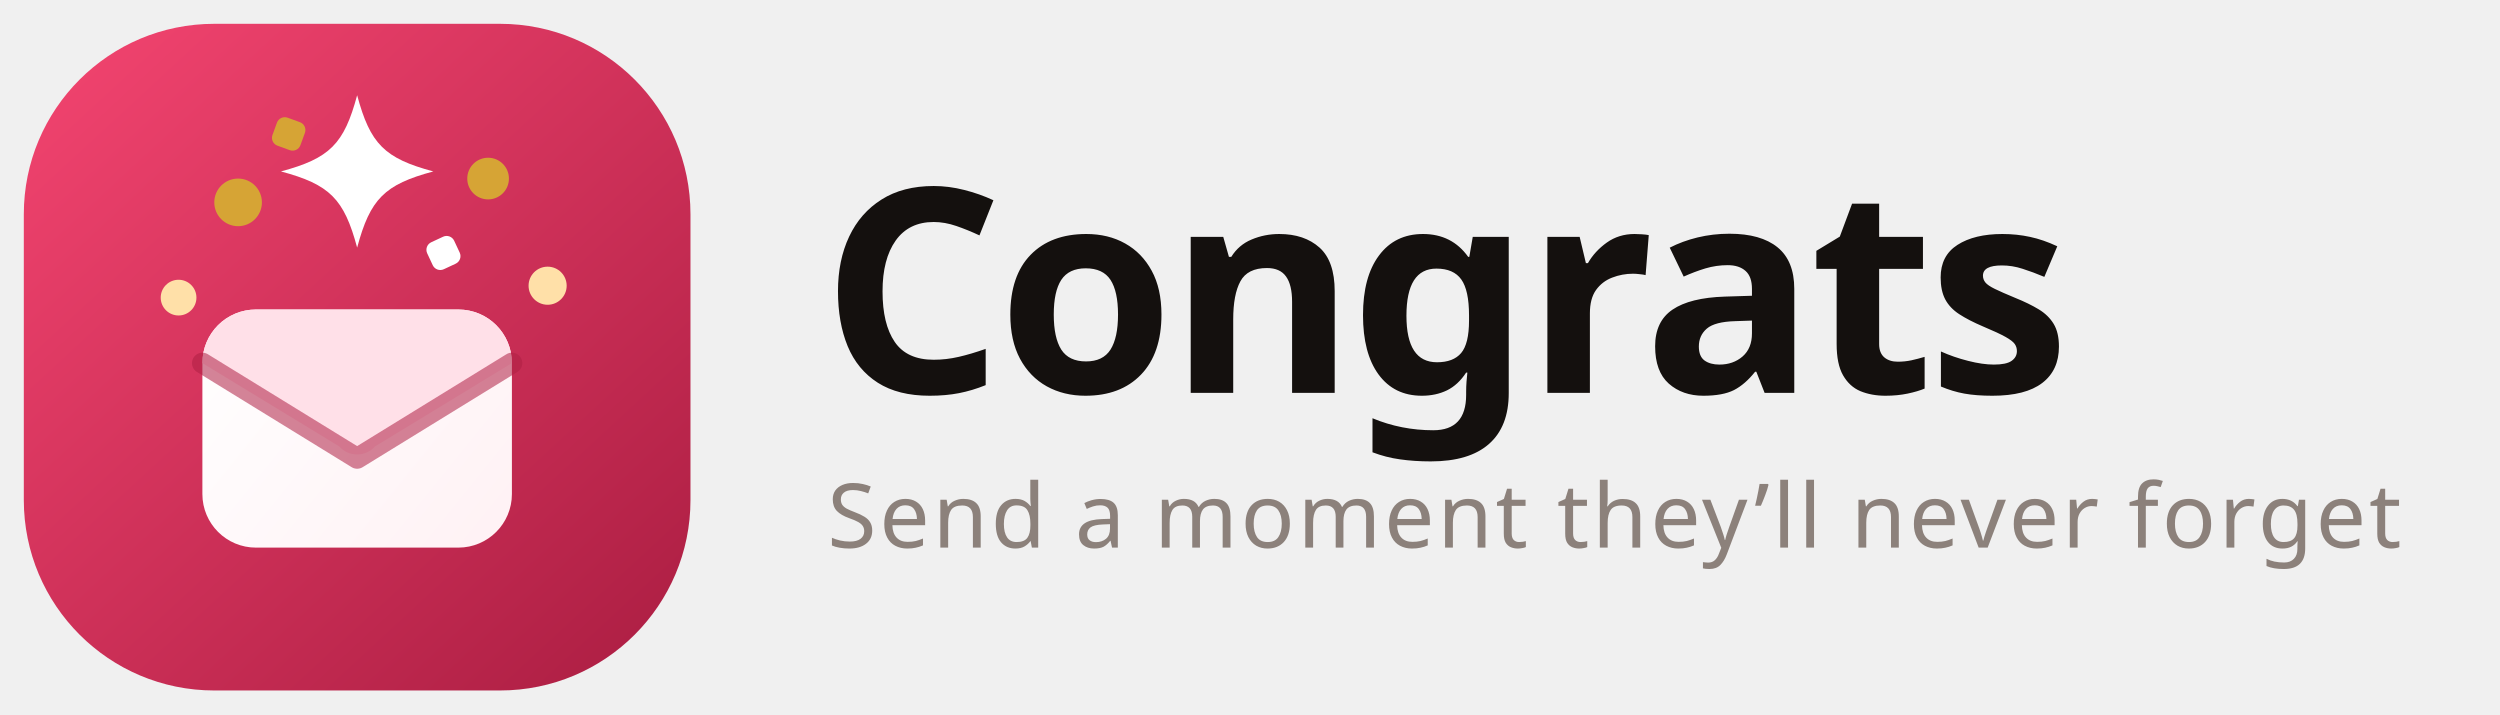
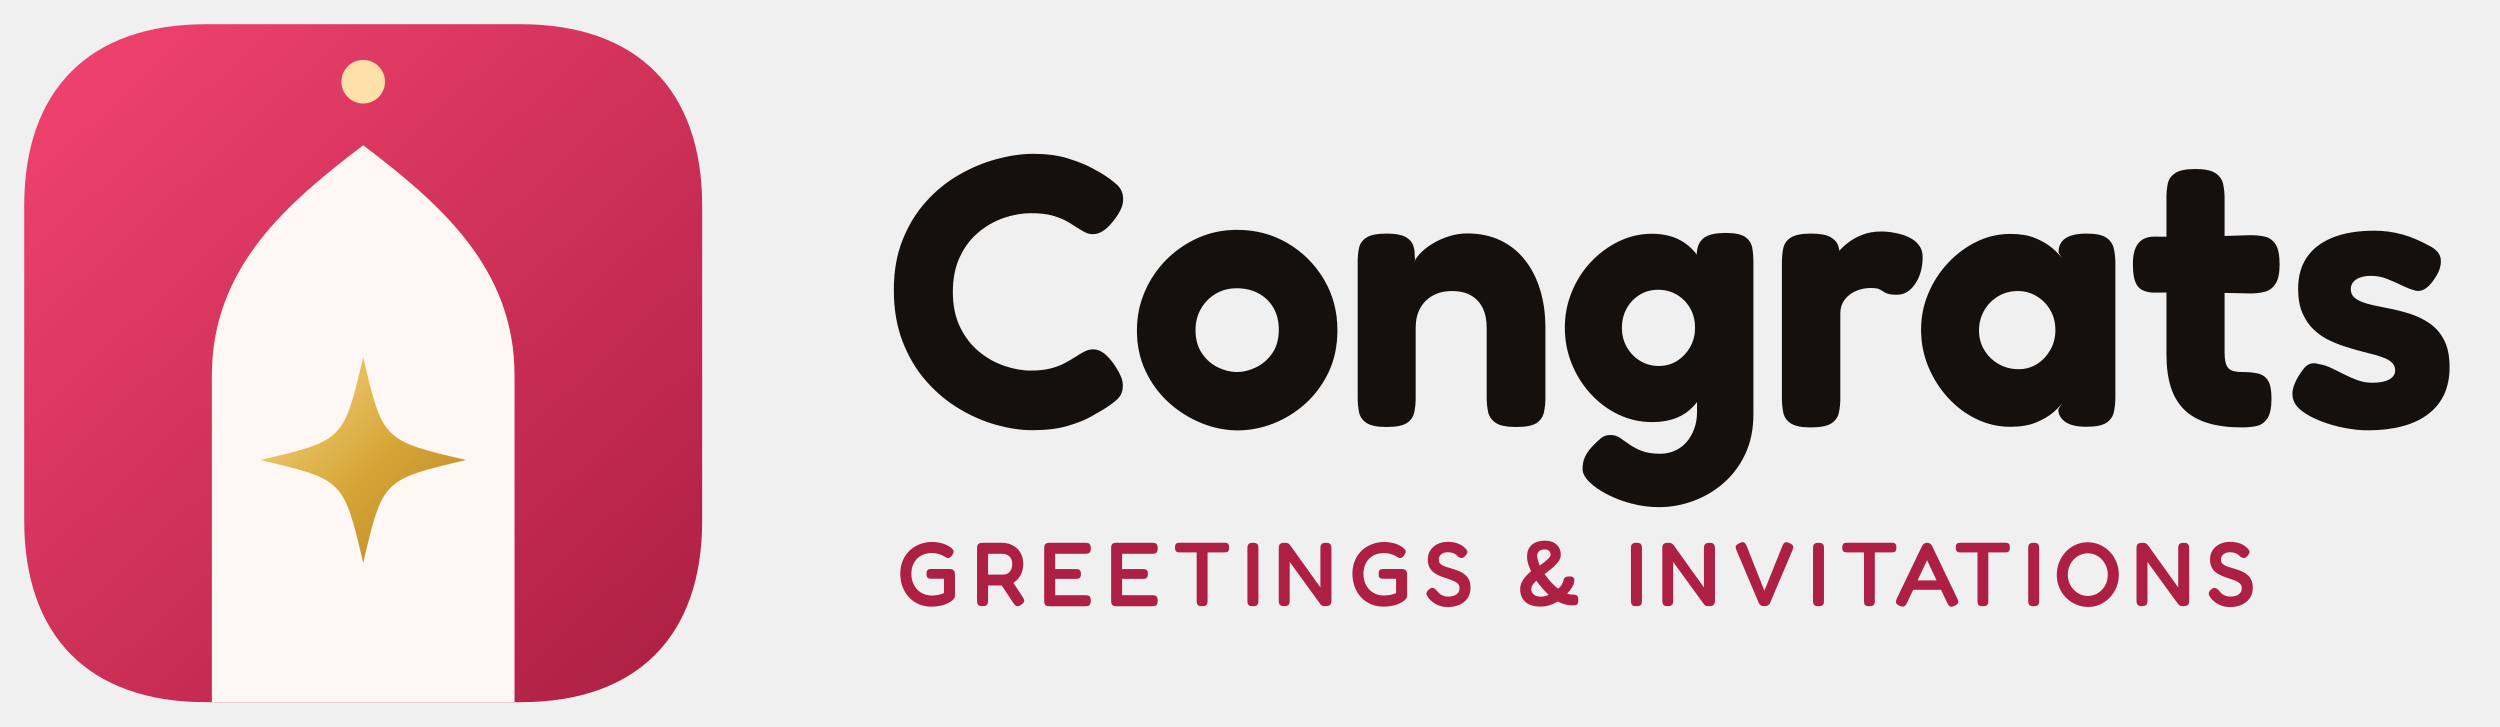
- <svg xmlns="http://www.w3.org/2000/svg" width="420" height="120" viewBox="0 0 420 120" fill="none" role="img" aria-label="Congrats">
+ <svg xmlns="http://www.w3.org/2000/svg" width="413" height="120" viewBox="0 0 413 120" role="img" aria-label="Congrats — Greetings &amp; Invitations">
  <defs>
-     <linearGradient id="cg-rose-en" x1="12" y1="8" x2="108" y2="112" gradientUnits="userSpaceOnUse">
+     <linearGradient id="lk-en-rose" x1="10" y1="6" x2="110" y2="114" gradientUnits="userSpaceOnUse">
      <stop stop-color="#F0436E" />
      <stop offset="1" stop-color="#AE1F44" />
    </linearGradient>
-     <linearGradient id="cg-card-en" x1="34" y1="50" x2="86" y2="92" gradientUnits="userSpaceOnUse">
-       <stop stop-color="#FFFFFF" />
-       <stop offset="1" stop-color="#FFF1F4" />
+     <linearGradient id="lk-en-gold" x1="0" y1="0" x2="1" y2="1">
+       <stop stop-color="#F6DC8C" />
+       <stop offset=".55" stop-color="#D6A435" />
+       <stop offset="1" stop-color="#B5862A" />
    </linearGradient>
  </defs>
  <g>
-     <rect x="4" y="4" width="112" height="112" rx="32" fill="url(#cg-rose-en)" />
-     <rect x="34" y="52" width="52" height="40" rx="9" fill="url(#cg-card-en)" />
-     <path d="M34 61c0-5 4-9 9-9h34c5 0 9 4 9 9l-23 14a4 4 0 0 1-6 0L34 61z" fill="#FFE0E8" />
-     <path d="M34 61l26 16 26-16" stroke="#AE1F44" stroke-width="3.5" stroke-linecap="round" stroke-linejoin="round" fill="none" opacity="0.55" />
-     <path d="M60 16c2.2 8.2 4.6 10.6 12.8 12.8C64.6 31 62.2 33.4 60 41.6 57.8 33.4 55.4 31 47.2 28.8 55.4 26.6 57.8 24.2 60 16z" fill="#FFFFFF" />
-     <circle cx="40" cy="34" r="4" fill="#D6A435" />
-     <circle cx="82" cy="30" r="3.5" fill="#D6A435" />
-     <circle cx="30" cy="50" r="3" fill="#FFE0A8" />
-     <circle cx="92" cy="48" r="3.2" fill="#FFE0A8" />
-     <rect x="46" y="20" width="5" height="5" rx="1.4" transform="rotate(20 48.5 22.5)" fill="#D6A435" />
-     <rect x="72" y="40" width="5" height="5" rx="1.4" transform="rotate(-25 74.5 42.5)" fill="#FFFFFF" />
+     <path d="M34 4H86C105.2 4 116 14.8 116 34V86C116 105.2 105.2 116 86 116H34C14.8 116 4 105.2 4 86V34C4 14.8 14.8 4 34 4Z" fill="url(#lk-en-rose)" />
+     <path d="M35 116V62C35 44.14 47.5 33.5 60 24C72.5 33.5 85 44.14 85 62V116Z" fill="#FFF7F3" />
+     <path d="M60 59C63.23 72.77 63.23 72.77 77 76C63.23 79.23 63.23 79.23 60 93C56.77 79.23 56.77 79.23 43 76C56.77 72.77 56.77 72.77 60 59Z" fill="url(#lk-en-gold)" />
+     <circle cx="60" cy="13.5" r="3.6" fill="#FFE0A8" />
  </g>
-   <text x="138" y="66" font-family="'Fredoka', 'Poppins', 'Segoe UI', system-ui, sans-serif" font-size="48" font-weight="700" fill="#14100E" letter-spacing="-1">Congrats</text>
-   <text x="139" y="92" font-family="'Poppins', 'Segoe UI', system-ui, sans-serif" font-size="15" font-weight="500" fill="#8C817B" letter-spacing="0.5">Send a moment they’ll never forget</text>
+   <path transform="translate(146 70)" d="M24.56 1.07Q21.74 1.07 18.61 0.20Q15.47 -0.67 12.46 -2.47Q9.44 -4.27 7.00 -7.05Q4.56 -9.82 3.11 -13.58Q1.66 -17.33 1.66 -22.11Q1.66 -26.74 3.11 -30.37Q4.56 -34.00 6.98 -36.69Q9.39 -39.38 12.41 -41.11Q15.42 -42.85 18.61 -43.71Q21.79 -44.58 24.70 -44.59Q27.95 -44.59 30.38 -43.84Q32.82 -43.09 34.34 -42.26Q35.87 -41.44 36.30 -41.15Q37.46 -40.42 38.48 -39.52Q39.50 -38.62 39.54 -37.20Q39.57 -36.42 39.26 -35.66Q38.96 -34.91 38.38 -34.11Q37.36 -32.66 36.42 -31.98Q35.49 -31.31 34.56 -31.31Q33.79 -31.31 33.10 -31.70Q32.42 -32.08 31.42 -32.72Q30.99 -33.02 30.14 -33.50Q29.30 -33.97 27.88 -34.38Q26.46 -34.78 24.30 -34.78Q22.10 -34.78 19.81 -33.99Q17.52 -33.20 15.62 -31.60Q13.71 -30.00 12.56 -27.54Q11.41 -25.09 11.41 -21.79Q11.41 -18.45 12.58 -16.01Q13.76 -13.57 15.66 -11.97Q17.57 -10.37 19.86 -9.58Q22.14 -8.78 24.30 -8.78Q26.22 -8.78 27.59 -9.14Q28.96 -9.50 29.98 -10.06Q30.99 -10.61 31.66 -11.04Q32.37 -11.52 33.10 -11.90Q33.84 -12.29 34.61 -12.29Q35.54 -12.29 36.45 -11.58Q37.36 -10.86 38.34 -9.36Q38.91 -8.48 39.22 -7.69Q39.52 -6.90 39.49 -6.16Q39.46 -4.78 38.43 -3.91Q37.41 -3.04 36.26 -2.35Q35.78 -2.08 34.31 -1.22Q32.85 -0.37 30.42 0.35Q27.98 1.07 24.56 1.07ZM58.48 1.10Q55.47 1.10 52.51 -0.09Q49.55 -1.28 47.12 -3.46Q44.69 -5.65 43.26 -8.68Q41.82 -11.71 41.82 -15.39Q41.82 -18.85 43.13 -21.85Q44.43 -24.85 46.72 -27.14Q49.01 -29.42 51.98 -30.73Q54.96 -32.03 58.35 -32.03Q62.98 -32.03 66.72 -29.82Q70.46 -27.62 72.70 -23.86Q74.94 -20.11 74.94 -15.46Q74.94 -11.60 73.50 -8.54Q72.05 -5.49 69.66 -3.33Q67.26 -1.17 64.34 -0.03Q61.42 1.10 58.48 1.10ZM58.35 -8.54Q59.89 -8.54 61.49 -9.31Q63.09 -10.08 64.18 -11.64Q65.26 -13.20 65.26 -15.54Q65.26 -17.60 64.38 -19.14Q63.49 -20.67 61.91 -21.53Q60.34 -22.38 58.29 -22.38Q56.40 -22.38 54.87 -21.49Q53.34 -20.59 52.42 -19.03Q51.50 -17.47 51.50 -15.47Q51.50 -13.17 52.57 -11.62Q53.63 -10.06 55.22 -9.30Q56.80 -8.54 58.35 -8.54ZM83.04 0.54Q80.72 0.54 79.71 -0.15Q78.70 -0.85 78.50 -1.96Q78.29 -3.07 78.29 -4.30L78.29 -26.82Q78.29 -28.03 78.52 -29.08Q78.75 -30.13 79.77 -30.77Q80.78 -31.41 83.10 -31.41Q85.18 -31.41 86.15 -30.88Q87.12 -30.35 87.41 -29.58Q87.70 -28.82 87.70 -28.14Q87.70 -27.46 87.79 -27.20L87.41 -25.97Q87.57 -26.96 88.42 -27.93Q89.28 -28.90 90.58 -29.70Q91.87 -30.50 93.38 -30.97Q94.88 -31.44 96.35 -31.44Q99.44 -31.44 101.85 -30.30Q104.26 -29.15 105.91 -27.06Q107.57 -24.96 108.43 -22.12Q109.30 -19.28 109.30 -15.87L109.30 -4.24Q109.30 -3.01 109.06 -1.90Q108.83 -0.78 107.85 -0.12Q106.86 0.54 104.48 0.54Q102.10 0.54 101.08 -0.15Q100.06 -0.85 99.83 -1.96Q99.60 -3.07 99.60 -4.30L99.60 -15.89Q99.60 -17.78 98.94 -19.12Q98.27 -20.46 97.02 -21.19Q95.76 -21.92 93.87 -21.92Q92.05 -21.92 90.70 -21.17Q89.34 -20.42 88.61 -19.07Q87.87 -17.73 87.87 -15.89L87.87 -4.24Q87.87 -3.01 87.64 -1.90Q87.41 -0.78 86.42 -0.12Q85.42 0.54 83.04 0.54ZM128.05 13.78Q125.79 13.78 123.56 13.20Q121.33 12.62 119.49 11.66Q117.65 10.70 116.54 9.60Q115.44 8.50 115.44 7.46Q115.44 6.38 115.82 5.52Q116.21 4.66 116.98 3.82Q117.87 2.88 118.50 2.37Q119.14 1.86 120.08 1.86Q120.93 1.86 121.63 2.34Q122.34 2.82 123.16 3.41Q123.98 4.00 125.19 4.48Q126.40 4.96 128.24 4.96Q129.57 4.96 130.68 4.46Q131.79 3.97 132.60 3.05Q133.41 2.13 133.88 0.86Q134.35 -0.40 134.35 -1.94L134.32 -28.38Q134.51 -30.08 135.63 -30.80Q136.75 -31.52 139.07 -31.52Q141.34 -31.52 142.30 -30.86Q143.25 -30.19 143.46 -29.11Q143.66 -28.03 143.66 -26.80L143.66 -1.54Q143.66 2.11 142.34 4.96Q141.01 7.81 138.77 9.77Q136.53 11.73 133.76 12.75Q130.99 13.78 128.05 13.78ZM126.91 -0.27Q124.00 -0.27 121.41 -1.50Q118.82 -2.72 116.81 -4.90Q114.80 -7.07 113.66 -9.89Q112.51 -12.70 112.51 -15.89Q112.51 -18.99 113.66 -21.78Q114.80 -24.58 116.82 -26.73Q118.85 -28.88 121.44 -30.13Q124.03 -31.38 126.88 -31.38Q129.71 -31.38 131.70 -30.25Q133.68 -29.12 134.92 -27.04Q136.16 -24.96 136.74 -22.10Q137.33 -19.23 137.33 -15.76Q137.33 -10.99 136.30 -7.51Q135.26 -4.03 132.98 -2.15Q130.70 -0.27 126.91 -0.27ZM128.03 -9.54Q129.71 -9.54 131.06 -10.38Q132.40 -11.23 133.21 -12.66Q134.02 -14.10 134.02 -15.84Q134.02 -17.66 133.21 -19.08Q132.40 -20.50 131.02 -21.31Q129.65 -22.13 127.92 -22.13Q126.22 -22.13 124.86 -21.29Q123.50 -20.45 122.72 -19.03Q121.94 -17.62 121.94 -15.82Q121.94 -14.08 122.75 -12.66Q123.57 -11.23 124.95 -10.38Q126.34 -9.54 128.03 -9.54ZM153.12 0.61Q150.80 0.61 149.79 -0.09Q148.78 -0.78 148.58 -1.93Q148.37 -3.07 148.37 -4.30L148.37 -26.62Q148.37 -27.92 148.60 -29.01Q148.83 -30.10 149.84 -30.75Q150.85 -31.41 153.18 -31.41Q155.46 -31.41 156.45 -30.80Q157.44 -30.19 157.68 -29.39Q157.92 -28.59 157.92 -28.02L157.15 -27.63Q157.31 -27.90 157.86 -28.56Q158.40 -29.22 159.37 -29.96Q160.34 -30.70 161.70 -31.23Q163.06 -31.76 164.85 -31.76Q165.54 -31.76 166.40 -31.64Q167.26 -31.52 168.19 -31.25Q169.12 -30.98 169.90 -30.50Q170.67 -30.02 171.14 -29.30Q171.62 -28.58 171.62 -27.57Q171.62 -24.96 170.41 -23.14Q169.20 -21.31 167.38 -21.31Q166.29 -21.31 165.82 -21.49Q165.34 -21.66 165.08 -21.86Q164.82 -22.06 164.41 -22.24Q164.00 -22.42 163.02 -22.42Q162.06 -22.42 161.18 -22.14Q160.29 -21.87 159.57 -21.33Q158.85 -20.78 158.43 -19.99Q158.02 -19.20 158.02 -18.21L158.02 -4.18Q158.02 -2.94 157.78 -1.83Q157.55 -0.72 156.54 -0.06Q155.52 0.61 153.12 0.61ZM198.66 0.50Q196.27 0.50 195.14 -0.34Q194.02 -1.17 194.03 -2.38L194.70 -3.46Q194.29 -2.82 193.22 -1.89Q192.14 -0.96 190.39 -0.22Q188.64 0.51 186.11 0.51Q183.17 0.51 180.51 -0.77Q177.86 -2.05 175.80 -4.30Q173.74 -6.56 172.55 -9.44Q171.36 -12.32 171.36 -15.54Q171.36 -18.67 172.55 -21.51Q173.74 -24.35 175.83 -26.58Q177.92 -28.80 180.55 -30.08Q183.18 -31.36 186.11 -31.36Q188.50 -31.36 190.16 -30.69Q191.82 -30.02 192.93 -29.10Q194.03 -28.19 194.61 -27.36L194.08 -28.27Q194.03 -29.79 195.17 -30.60Q196.30 -31.41 198.72 -31.41Q201.04 -31.41 202.02 -30.70Q202.99 -30.00 203.22 -28.86Q203.46 -27.73 203.46 -26.45L203.46 -4.35Q203.46 -3.10 203.22 -1.98Q202.99 -0.85 202.01 -0.18Q201.02 0.50 198.66 0.50ZM187.49 -9.01Q189.17 -9.01 190.54 -9.88Q191.90 -10.75 192.73 -12.22Q193.55 -13.68 193.55 -15.46Q193.55 -17.33 192.71 -18.77Q191.87 -20.21 190.47 -21.06Q189.07 -21.92 187.36 -21.92Q185.52 -21.92 184.07 -21.04Q182.62 -20.16 181.78 -18.69Q180.93 -17.22 180.93 -15.38Q180.93 -13.62 181.80 -12.18Q182.67 -10.74 184.16 -9.87Q185.65 -9.01 187.49 -9.01ZM224.40 0.61Q221.14 0.61 218.78 -0.10Q216.42 -0.80 214.89 -2.27Q213.36 -3.74 212.63 -6.02Q211.90 -8.30 211.90 -11.42L211.90 -37.41Q211.90 -38.70 212.14 -39.74Q212.37 -40.78 213.38 -41.43Q214.38 -42.08 216.70 -42.08Q218.99 -42.08 220.01 -41.39Q221.02 -40.70 221.26 -39.60Q221.50 -38.50 221.50 -37.26L221.50 -11.82Q221.50 -10.80 221.66 -10.14Q221.82 -9.49 222.15 -9.15Q222.48 -8.82 223.04 -8.68Q223.60 -8.54 224.43 -8.54Q225.87 -8.54 226.96 -8.31Q228.05 -8.08 228.65 -7.17Q229.25 -6.26 229.25 -4.16Q229.25 -1.82 228.53 -0.82Q227.81 0.19 226.70 0.40Q225.58 0.61 224.40 0.61ZM209.90 -30.91L216.94 -30.88L225.79 -31.15Q227.02 -31.15 228.11 -30.92Q229.20 -30.69 229.90 -29.68Q230.59 -28.67 230.59 -26.30Q230.59 -24.11 229.90 -23.10Q229.22 -22.08 228.14 -21.80Q227.06 -21.52 225.78 -21.52L217.42 -21.70L209.68 -21.66Q207.79 -21.76 207.07 -22.82Q206.35 -23.89 206.35 -26.35Q206.35 -28.66 207.23 -29.78Q208.11 -30.91 209.90 -30.91ZM245.10 1.09Q243.39 1.09 241.36 0.70Q239.33 0.32 237.42 -0.42Q235.52 -1.15 234.22 -2.15Q232.93 -3.15 232.75 -4.43Q232.64 -5.07 232.81 -5.78Q232.98 -6.50 233.40 -7.31Q233.82 -8.13 234.51 -9.02Q235.02 -9.70 235.64 -9.90Q236.26 -10.11 237.14 -9.84Q238.14 -9.68 239.18 -9.18Q240.22 -8.69 241.30 -8.14Q242.37 -7.58 243.51 -7.18Q244.66 -6.77 245.89 -6.77Q247.68 -6.77 248.68 -7.30Q249.68 -7.84 249.68 -8.82Q249.68 -9.50 249.26 -9.98Q248.83 -10.45 248.09 -10.78Q247.34 -11.10 246.38 -11.37Q245.41 -11.63 244.30 -11.91Q243.18 -12.19 242.02 -12.56Q240.46 -13.01 238.97 -13.70Q237.47 -14.38 236.28 -15.50Q235.09 -16.62 234.37 -18.26Q233.65 -19.89 233.65 -22.29Q233.65 -25.39 235.11 -27.52Q236.58 -29.65 239.39 -30.77Q242.21 -31.89 246.26 -31.89Q247.44 -31.89 248.58 -31.74Q249.71 -31.58 250.83 -31.28Q251.95 -30.98 253.04 -30.51Q254.13 -30.05 255.20 -29.46Q257.17 -28.51 257.23 -27.00Q257.30 -25.49 256.11 -23.84Q255.39 -22.77 254.63 -22.29Q253.87 -21.81 253.07 -21.98Q252.05 -22.24 250.86 -22.82Q249.66 -23.41 248.36 -23.92Q247.06 -24.43 245.73 -24.43Q244.69 -24.43 243.91 -24.16Q243.14 -23.89 242.74 -23.39Q242.35 -22.90 242.35 -22.24Q242.35 -21.44 242.85 -20.94Q243.34 -20.45 244.17 -20.13Q244.99 -19.81 246.09 -19.57Q247.18 -19.33 248.43 -19.09Q250.16 -18.77 251.98 -18.21Q253.79 -17.65 255.30 -16.63Q256.82 -15.62 257.74 -13.87Q258.67 -12.13 258.67 -9.33Q258.67 -4.29 255.15 -1.60Q251.63 1.09 245.10 1.09Z" fill="#14100E" />
+   <path transform="translate(148 100)" d="M5.88 0.22Q4.75 0.22 3.81 -0.18Q2.86 -0.58 2.17 -1.32Q1.48 -2.05 1.11 -3.05Q0.73 -4.05 0.73 -5.26Q0.73 -6.40 1.12 -7.35Q1.51 -8.29 2.21 -8.99Q2.92 -9.68 3.88 -10.07Q4.85 -10.46 6.01 -10.47Q6.49 -10.47 7.00 -10.38Q7.51 -10.30 7.99 -10.13Q8.47 -9.95 8.83 -9.71Q9.11 -9.53 9.32 -9.33Q9.53 -9.14 9.53 -8.90Q9.55 -8.78 9.49 -8.62Q9.43 -8.46 9.31 -8.29Q9.14 -8.04 8.96 -7.92Q8.77 -7.80 8.59 -7.80Q8.49 -7.80 8.34 -7.88Q8.18 -7.96 7.93 -8.12Q7.73 -8.24 7.42 -8.36Q7.11 -8.48 6.73 -8.56Q6.35 -8.64 5.95 -8.64Q4.94 -8.64 4.18 -8.22Q3.41 -7.79 2.99 -7.02Q2.56 -6.25 2.56 -5.21Q2.56 -4.15 3.00 -3.34Q3.43 -2.53 4.19 -2.08Q4.95 -1.62 5.94 -1.62Q6.29 -1.62 6.63 -1.67Q6.98 -1.71 7.32 -1.80Q7.66 -1.89 7.94 -2.02L7.94 -4.39L5.82 -4.39Q5.60 -4.39 5.43 -4.43Q5.26 -4.48 5.16 -4.65Q5.06 -4.81 5.06 -5.19Q5.06 -5.57 5.17 -5.74Q5.27 -5.91 5.45 -5.96Q5.63 -6.00 5.83 -6.00L8.89 -6.00Q9.29 -5.99 9.46 -5.86Q9.64 -5.72 9.71 -5.52Q9.76 -5.32 9.76 -5.06L9.76 -1.57Q9.76 -1.27 9.47 -0.96Q9.18 -0.64 8.65 -0.38Q8.30 -0.20 7.86 -0.06Q7.42 0.07 6.92 0.14Q6.42 0.22 5.88 0.22ZM14.31 0.14Q13.89 0.14 13.70 0.02Q13.51 -0.10 13.46 -0.32Q13.41 -0.53 13.41 -0.78L13.41 -9.44Q13.41 -9.67 13.47 -9.88Q13.52 -10.08 13.71 -10.21Q13.91 -10.33 14.33 -10.33L17.54 -10.33Q18.22 -10.33 18.84 -10.11Q19.47 -9.89 19.96 -9.45Q20.46 -9.01 20.75 -8.34Q21.04 -7.68 21.04 -6.79Q21.04 -6.21 20.86 -5.63Q20.69 -5.05 20.33 -4.56Q19.97 -4.07 19.43 -3.73Q18.89 -3.39 18.16 -3.28L15.23 -3.28L15.23 -0.77Q15.23 -0.52 15.17 -0.31Q15.12 -0.10 14.93 0.02Q14.74 0.14 14.31 0.14ZM20.69 -0.09Q20.26 0.22 19.98 0.14Q19.71 0.06 19.43 -0.34L16.91 -4.15L18.94 -4.42L20.94 -1.39Q21.14 -1.09 21.19 -0.88Q21.24 -0.67 21.12 -0.49Q21.00 -0.31 20.69 -0.09ZM15.23 -5.08L17.76 -5.08Q18.03 -5.08 18.29 -5.18Q18.55 -5.28 18.76 -5.49Q18.97 -5.71 19.09 -6.03Q19.22 -6.35 19.22 -6.80Q19.22 -7.34 19.02 -7.72Q18.81 -8.11 18.43 -8.31Q18.05 -8.51 17.50 -8.51L15.23 -8.51L15.23 -5.08ZM25.40 0.15Q24.98 0.15 24.79 0.03Q24.60 -0.10 24.55 -0.31Q24.50 -0.53 24.50 -0.77L24.50 -9.43Q24.50 -9.95 24.71 -10.14Q24.91 -10.33 25.45 -10.33L31.30 -10.33Q31.55 -10.33 31.76 -10.28Q31.96 -10.23 32.08 -10.04Q32.20 -9.85 32.20 -9.41Q32.20 -8.99 32.07 -8.80Q31.95 -8.61 31.74 -8.56Q31.54 -8.51 31.28 -8.51L26.32 -8.51L26.32 -5.99L29.74 -5.99Q29.99 -5.99 30.18 -5.94Q30.36 -5.89 30.46 -5.73Q30.57 -5.56 30.57 -5.17Q30.57 -4.80 30.46 -4.63Q30.36 -4.46 30.16 -4.41Q29.97 -4.37 29.71 -4.37L26.32 -4.37L26.32 -1.67L31.30 -1.67Q31.55 -1.67 31.76 -1.62Q31.96 -1.57 32.08 -1.38Q32.20 -1.19 32.20 -0.76Q32.20 -0.34 32.07 -0.15Q31.95 0.04 31.74 0.10Q31.54 0.15 31.28 0.15L25.40 0.15ZM36.46 0.15Q36.04 0.15 35.85 0.03Q35.65 -0.10 35.61 -0.31Q35.56 -0.53 35.56 -0.77L35.56 -9.43Q35.56 -9.95 35.76 -10.14Q35.97 -10.33 36.50 -10.33L42.35 -10.33Q42.61 -10.33 42.81 -10.28Q43.01 -10.23 43.13 -10.04Q43.25 -9.85 43.25 -9.41Q43.25 -8.99 43.13 -8.80Q43.00 -8.61 42.80 -8.56Q42.59 -8.51 42.34 -8.51L37.37 -8.51L37.37 -5.99L40.79 -5.99Q41.05 -5.99 41.23 -5.94Q41.41 -5.89 41.52 -5.73Q41.63 -5.56 41.63 -5.17Q41.63 -4.80 41.52 -4.63Q41.41 -4.46 41.22 -4.41Q41.02 -4.37 40.76 -4.37L37.37 -4.37L37.37 -1.67L42.35 -1.67Q42.61 -1.67 42.81 -1.62Q43.01 -1.57 43.13 -1.38Q43.25 -1.19 43.25 -0.76Q43.25 -0.34 43.13 -0.15Q43.00 0.04 42.80 0.10Q42.59 0.15 42.34 0.15L36.46 0.15ZM54.27 -10.34Q54.49 -10.34 54.67 -10.30Q54.84 -10.25 54.94 -10.08Q55.05 -9.91 55.05 -9.53Q55.05 -9.16 54.94 -8.99Q54.83 -8.82 54.65 -8.78Q54.47 -8.74 54.25 -8.74L51.49 -8.74L51.49 -0.74Q51.49 -0.49 51.43 -0.29Q51.38 -0.09 51.19 0.03Q51.01 0.15 50.58 0.15Q50.17 0.15 49.98 0.03Q49.78 -0.10 49.74 -0.30Q49.69 -0.51 49.69 -0.76L49.69 -8.74L46.90 -8.74Q46.69 -8.74 46.51 -8.78Q46.33 -8.83 46.22 -9.00Q46.11 -9.16 46.11 -9.54Q46.11 -9.91 46.21 -10.08Q46.32 -10.25 46.50 -10.30Q46.69 -10.34 46.90 -10.34L54.27 -10.34ZM58.97 0.15Q58.55 0.15 58.36 0.03Q58.17 -0.10 58.12 -0.31Q58.07 -0.53 58.07 -0.77L58.07 -9.43Q58.07 -9.67 58.13 -9.88Q58.18 -10.09 58.37 -10.21Q58.56 -10.33 58.99 -10.33Q59.41 -10.33 59.60 -10.21Q59.79 -10.09 59.84 -9.88Q59.89 -9.67 59.89 -9.41L59.89 -0.76Q59.89 -0.51 59.83 -0.30Q59.78 -0.10 59.59 0.03Q59.40 0.15 58.97 0.15ZM64.13 0.14Q63.73 0.14 63.55 0.01Q63.36 -0.11 63.30 -0.32Q63.25 -0.53 63.25 -0.78L63.25 -9.47Q63.25 -9.71 63.31 -9.90Q63.37 -10.09 63.57 -10.21Q63.77 -10.33 64.19 -10.33Q64.63 -10.33 64.80 -10.23Q64.97 -10.14 65.12 -9.95L70.13 -2.96L70.13 -9.47Q70.13 -9.71 70.19 -9.90Q70.25 -10.09 70.45 -10.21Q70.64 -10.33 71.06 -10.33Q71.47 -10.33 71.66 -10.20Q71.84 -10.07 71.89 -9.86Q71.95 -9.65 71.95 -9.40L71.95 -0.77Q71.95 -0.53 71.88 -0.32Q71.82 -0.11 71.62 0.01Q71.42 0.14 71.00 0.14Q70.67 0.14 70.47 0.08Q70.28 0.01 70.13 -0.18L65.06 -7.17L65.06 -0.77Q65.06 -0.53 65.00 -0.32Q64.94 -0.11 64.75 0.01Q64.55 0.14 64.13 0.14ZM80.56 0.22Q79.43 0.22 78.49 -0.18Q77.55 -0.58 76.86 -1.32Q76.17 -2.05 75.80 -3.05Q75.42 -4.05 75.42 -5.26Q75.42 -6.40 75.81 -7.35Q76.19 -8.29 76.90 -8.99Q77.60 -9.68 78.57 -10.07Q79.54 -10.46 80.70 -10.47Q81.17 -10.47 81.68 -10.38Q82.19 -10.30 82.67 -10.13Q83.15 -9.95 83.52 -9.71Q83.80 -9.53 84.00 -9.33Q84.21 -9.14 84.22 -8.90Q84.23 -8.78 84.17 -8.62Q84.11 -8.46 84.00 -8.29Q83.83 -8.04 83.64 -7.92Q83.45 -7.80 83.27 -7.80Q83.17 -7.80 83.02 -7.88Q82.87 -7.96 82.61 -8.12Q82.42 -8.24 82.11 -8.36Q81.80 -8.48 81.42 -8.56Q81.04 -8.64 80.63 -8.64Q79.63 -8.64 78.86 -8.22Q78.10 -7.79 77.67 -7.02Q77.25 -6.25 77.24 -5.21Q77.25 -4.15 77.68 -3.34Q78.11 -2.53 78.87 -2.08Q79.64 -1.62 80.63 -1.62Q80.97 -1.62 81.32 -1.67Q81.67 -1.71 82.00 -1.80Q82.34 -1.89 82.63 -2.02L82.63 -4.39L80.50 -4.39Q80.29 -4.39 80.12 -4.43Q79.94 -4.48 79.84 -4.65Q79.75 -4.81 79.75 -5.19Q79.75 -5.57 79.85 -5.74Q79.96 -5.91 80.13 -5.96Q80.31 -6.00 80.52 -6.00L83.57 -6.00Q83.97 -5.99 84.15 -5.86Q84.33 -5.72 84.39 -5.52Q84.45 -5.32 84.45 -5.06L84.45 -1.57Q84.45 -1.27 84.16 -0.96Q83.87 -0.64 83.34 -0.38Q82.99 -0.20 82.55 -0.06Q82.10 0.07 81.60 0.14Q81.11 0.22 80.56 0.22ZM91.23 0.29Q90.55 0.29 90.00 0.13Q89.45 -0.04 89.04 -0.29Q88.63 -0.55 88.35 -0.82Q88.06 -1.09 87.93 -1.31Q87.73 -1.59 87.67 -1.80Q87.61 -2.00 87.71 -2.21Q87.81 -2.41 88.08 -2.64Q88.35 -2.87 88.58 -2.88Q88.81 -2.89 89.03 -2.74Q89.24 -2.59 89.45 -2.32Q89.82 -1.84 90.27 -1.64Q90.71 -1.44 91.17 -1.44Q91.75 -1.44 92.19 -1.59Q92.62 -1.75 92.87 -2.06Q93.11 -2.38 93.11 -2.87Q93.11 -3.28 92.87 -3.54Q92.62 -3.81 92.22 -4.00Q91.81 -4.18 91.31 -4.34Q90.81 -4.50 90.30 -4.69Q89.93 -4.81 89.58 -4.99Q89.22 -5.16 88.91 -5.38Q88.60 -5.61 88.36 -5.92Q88.13 -6.22 88.00 -6.63Q87.87 -7.04 87.87 -7.57Q87.87 -8.42 88.29 -9.08Q88.71 -9.73 89.46 -10.11Q90.20 -10.49 91.17 -10.49Q91.78 -10.49 92.27 -10.38Q92.76 -10.27 93.11 -10.10Q93.46 -9.93 93.69 -9.76Q93.92 -9.58 94.03 -9.46Q94.37 -9.12 94.41 -8.88Q94.45 -8.65 94.14 -8.26Q93.82 -7.86 93.53 -7.82Q93.24 -7.79 92.87 -8.05Q92.64 -8.30 92.40 -8.46Q92.15 -8.62 91.86 -8.69Q91.57 -8.77 91.15 -8.77Q90.85 -8.77 90.57 -8.69Q90.30 -8.60 90.10 -8.45Q89.90 -8.29 89.79 -8.06Q89.68 -7.84 89.68 -7.55Q89.68 -7.17 89.90 -6.92Q90.12 -6.67 90.49 -6.51Q90.87 -6.35 91.33 -6.22Q91.79 -6.08 92.28 -5.93Q92.77 -5.77 93.25 -5.55Q93.73 -5.33 94.10 -4.99Q94.48 -4.65 94.71 -4.15Q94.93 -3.65 94.93 -2.92Q94.93 -2.09 94.62 -1.48Q94.30 -0.87 93.76 -0.48Q93.22 -0.09 92.56 0.10Q91.90 0.29 91.23 0.29ZM106.52 0.21Q105.44 0.21 104.68 -0.12Q103.92 -0.46 103.53 -1.11Q103.13 -1.76 103.13 -2.70Q103.13 -3.19 103.34 -3.69Q103.55 -4.18 103.95 -4.67Q104.36 -5.16 104.93 -5.63Q104.73 -6.05 104.58 -6.47Q104.42 -6.89 104.34 -7.30Q104.27 -7.70 104.27 -8.08Q104.27 -8.90 104.62 -9.48Q104.97 -10.06 105.64 -10.37Q106.30 -10.68 107.24 -10.68Q108.05 -10.68 108.63 -10.39Q109.21 -10.10 109.53 -9.57Q109.84 -9.04 109.84 -8.32Q109.84 -7.92 109.64 -7.53Q109.42 -7.14 109.05 -6.75Q108.68 -6.36 108.20 -5.97Q107.72 -5.57 107.17 -5.16Q107.52 -4.67 107.89 -4.21Q108.26 -3.76 108.66 -3.39Q109.05 -3.02 109.42 -2.75Q109.87 -3.15 110.05 -3.51Q110.24 -3.88 110.32 -4.25Q110.37 -4.49 110.60 -4.63Q110.83 -4.78 111.29 -4.78Q111.65 -4.78 111.82 -4.67Q111.98 -4.57 112.04 -4.42Q112.09 -4.27 112.08 -4.13Q112.05 -3.58 111.74 -3.04Q111.43 -2.49 110.89 -1.93Q111.05 -1.88 111.18 -1.84Q111.31 -1.81 111.49 -1.79Q111.66 -1.77 111.91 -1.77Q112.35 -1.77 112.55 -1.57Q112.74 -1.37 112.74 -0.93Q112.74 -0.38 112.56 -0.18Q112.38 0.01 111.90 0.01Q111.48 0.01 111.05 -0.05Q110.63 -0.11 110.20 -0.26Q109.78 -0.40 109.34 -0.64Q108.92 -0.38 108.45 -0.18Q107.98 0.01 107.50 0.11Q107.01 0.21 106.52 0.21ZM106.56 -1.43Q106.93 -1.43 107.27 -1.52Q107.60 -1.60 107.83 -1.75Q107.61 -1.96 107.35 -2.22Q107.09 -2.48 106.83 -2.78Q106.56 -3.08 106.30 -3.41Q106.04 -3.73 105.80 -4.08Q105.58 -3.86 105.42 -3.68Q105.26 -3.50 105.16 -3.35Q105.07 -3.19 105.02 -3.04Q104.98 -2.88 104.98 -2.71Q104.98 -2.31 105.17 -2.02Q105.36 -1.73 105.71 -1.58Q106.06 -1.43 106.56 -1.43ZM106.37 -6.58Q106.80 -6.88 107.13 -7.14Q107.47 -7.40 107.69 -7.62Q107.92 -7.84 108.04 -8.02Q108.16 -8.21 108.16 -8.35Q108.16 -8.75 107.90 -9.00Q107.64 -9.24 107.20 -9.24Q106.81 -9.24 106.52 -9.11Q106.24 -8.98 106.09 -8.75Q105.94 -8.52 105.94 -8.19Q105.94 -7.97 105.99 -7.74Q106.03 -7.50 106.13 -7.22Q106.22 -6.94 106.37 -6.58ZM122.33 0.15Q121.91 0.15 121.72 0.03Q121.53 -0.10 121.48 -0.31Q121.43 -0.53 121.43 -0.77L121.43 -9.43Q121.43 -9.67 121.48 -9.88Q121.54 -10.09 121.73 -10.21Q121.92 -10.33 122.35 -10.33Q122.77 -10.33 122.96 -10.21Q123.15 -10.09 123.20 -9.88Q123.25 -9.67 123.25 -9.41L123.25 -0.76Q123.25 -0.51 123.19 -0.30Q123.14 -0.10 122.95 0.03Q122.76 0.15 122.33 0.15ZM127.49 0.14Q127.09 0.14 126.91 0.01Q126.72 -0.11 126.66 -0.32Q126.61 -0.53 126.61 -0.78L126.61 -9.47Q126.61 -9.71 126.67 -9.90Q126.73 -10.09 126.93 -10.21Q127.13 -10.33 127.54 -10.33Q127.99 -10.33 128.16 -10.23Q128.33 -10.14 128.48 -9.95L133.49 -2.96L133.49 -9.47Q133.49 -9.71 133.55 -9.90Q133.61 -10.09 133.81 -10.21Q134.00 -10.33 134.41 -10.33Q134.83 -10.33 135.01 -10.20Q135.20 -10.07 135.25 -9.86Q135.31 -9.65 135.31 -9.40L135.31 -0.77Q135.31 -0.53 135.24 -0.32Q135.18 -0.11 134.98 0.01Q134.78 0.14 134.35 0.14Q134.03 0.14 133.83 0.08Q133.64 0.01 133.49 -0.18L128.41 -7.17L128.41 -0.77Q128.41 -0.53 128.36 -0.32Q128.30 -0.11 128.11 0.01Q127.91 0.14 127.49 0.14ZM143.50 0.14Q143.15 0.14 142.92 0.03Q142.69 -0.09 142.57 -0.35L138.85 -9.13Q138.66 -9.59 138.78 -9.82Q138.89 -10.05 139.33 -10.27Q139.63 -10.43 139.86 -10.44Q140.08 -10.45 140.24 -10.30Q140.40 -10.16 140.52 -9.86L143.48 -2.41L146.43 -9.77Q146.56 -10.08 146.71 -10.25Q146.86 -10.42 147.10 -10.43Q147.34 -10.44 147.67 -10.26Q148.20 -10.00 148.24 -9.73Q148.28 -9.46 148.09 -9.04L144.40 -0.36Q144.29 -0.13 144.06 0.01Q143.82 0.14 143.50 0.14ZM152.41 0.15Q151.99 0.15 151.80 0.03Q151.60 -0.10 151.56 -0.31Q151.51 -0.53 151.51 -0.77L151.51 -9.43Q151.51 -9.67 151.56 -9.88Q151.61 -10.09 151.80 -10.21Q151.99 -10.33 152.42 -10.33Q152.85 -10.33 153.04 -10.21Q153.22 -10.09 153.27 -9.88Q153.32 -9.67 153.32 -9.41L153.32 -0.76Q153.32 -0.51 153.27 -0.30Q153.22 -0.10 153.03 0.03Q152.83 0.15 152.41 0.15ZM164.50 -10.34Q164.73 -10.34 164.90 -10.30Q165.07 -10.25 165.18 -10.08Q165.28 -9.91 165.28 -9.53Q165.28 -9.16 165.18 -8.99Q165.07 -8.82 164.89 -8.78Q164.71 -8.74 164.48 -8.74L161.72 -8.74L161.72 -0.74Q161.72 -0.49 161.67 -0.29Q161.62 -0.09 161.43 0.03Q161.24 0.15 160.81 0.15Q160.40 0.15 160.21 0.03Q160.02 -0.10 159.97 -0.30Q159.93 -0.51 159.93 -0.76L159.93 -8.74L157.14 -8.74Q156.92 -8.74 156.74 -8.78Q156.56 -8.83 156.45 -9.00Q156.34 -9.16 156.34 -9.54Q156.34 -9.91 156.45 -10.08Q156.55 -10.25 156.74 -10.30Q156.92 -10.34 157.13 -10.34L164.50 -10.34ZM175.34 -1.13Q175.49 -0.83 175.50 -0.62Q175.52 -0.40 175.38 -0.24Q175.24 -0.08 174.93 0.07Q174.45 0.30 174.18 0.20Q173.92 0.09 173.69 -0.38L170.35 -7.45L167.03 -0.39Q166.79 0.07 166.53 0.18Q166.26 0.28 165.78 0.06Q165.47 -0.08 165.33 -0.25Q165.19 -0.42 165.22 -0.65Q165.24 -0.89 165.40 -1.21L169.52 -9.80Q169.64 -10.04 169.88 -10.19Q170.11 -10.33 170.36 -10.33Q170.54 -10.33 170.70 -10.27Q170.85 -10.21 170.98 -10.09Q171.10 -9.97 171.19 -9.79L175.34 -1.13ZM167.68 -2.57L168.40 -4.12L172.32 -4.12L173.03 -2.57L167.68 -2.57ZM183.25 -10.34Q183.48 -10.34 183.65 -10.30Q183.82 -10.25 183.93 -10.08Q184.03 -9.91 184.03 -9.53Q184.03 -9.16 183.93 -8.99Q183.82 -8.82 183.64 -8.78Q183.46 -8.74 183.23 -8.74L180.47 -8.74L180.47 -0.74Q180.47 -0.49 180.42 -0.29Q180.37 -0.09 180.18 0.03Q179.99 0.15 179.56 0.15Q179.15 0.15 178.96 0.03Q178.77 -0.10 178.72 -0.30Q178.68 -0.51 178.68 -0.76L178.68 -8.74L175.89 -8.74Q175.67 -8.74 175.49 -8.78Q175.31 -8.83 175.20 -9.00Q175.09 -9.16 175.09 -9.54Q175.09 -9.91 175.20 -10.08Q175.30 -10.25 175.49 -10.30Q175.67 -10.34 175.88 -10.34L183.25 -10.34ZM187.96 0.15Q187.54 0.15 187.35 0.03Q187.16 -0.10 187.11 -0.31Q187.06 -0.53 187.06 -0.77L187.06 -9.43Q187.06 -9.67 187.11 -9.88Q187.16 -10.09 187.35 -10.21Q187.54 -10.33 187.97 -10.33Q188.40 -10.33 188.59 -10.21Q188.78 -10.09 188.82 -9.88Q188.87 -9.67 188.87 -9.41L188.87 -0.76Q188.87 -0.51 188.82 -0.30Q188.77 -0.10 188.58 0.03Q188.38 0.15 187.96 0.15ZM196.98 0.27Q195.90 0.27 194.96 -0.14Q194.02 -0.55 193.30 -1.27Q192.58 -2.00 192.18 -2.96Q191.78 -3.91 191.78 -5.01Q191.78 -6.13 192.17 -7.11Q192.56 -8.09 193.26 -8.84Q193.96 -9.58 194.88 -10.00Q195.80 -10.42 196.85 -10.42Q197.93 -10.42 198.87 -10.01Q199.82 -9.60 200.52 -8.87Q201.23 -8.14 201.63 -7.16Q202.03 -6.19 202.03 -5.06Q202.03 -3.97 201.64 -3.00Q201.25 -2.04 200.55 -1.30Q199.85 -0.56 198.94 -0.15Q198.02 0.27 196.98 0.27ZM196.90 -1.55Q197.59 -1.55 198.19 -1.82Q198.79 -2.09 199.25 -2.57Q199.70 -3.05 199.96 -3.69Q200.21 -4.33 200.21 -5.07Q200.21 -5.80 199.95 -6.43Q199.69 -7.07 199.24 -7.56Q198.78 -8.05 198.18 -8.32Q197.59 -8.59 196.91 -8.59Q196.23 -8.59 195.63 -8.32Q195.03 -8.05 194.57 -7.56Q194.11 -7.08 193.86 -6.44Q193.60 -5.80 193.60 -5.06Q193.60 -4.34 193.86 -3.70Q194.12 -3.06 194.58 -2.58Q195.03 -2.10 195.62 -1.83Q196.22 -1.55 196.90 -1.55ZM205.84 0.14Q205.44 0.14 205.25 0.01Q205.06 -0.11 205.01 -0.32Q204.95 -0.53 204.95 -0.78L204.95 -9.47Q204.95 -9.71 205.01 -9.90Q205.07 -10.09 205.28 -10.21Q205.48 -10.33 205.89 -10.33Q206.33 -10.33 206.50 -10.23Q206.68 -10.14 206.83 -9.95L211.84 -2.96L211.84 -9.47Q211.84 -9.71 211.90 -9.90Q211.96 -10.09 212.15 -10.21Q212.35 -10.33 212.76 -10.33Q213.17 -10.33 213.36 -10.20Q213.55 -10.07 213.60 -9.86Q213.65 -9.65 213.65 -9.40L213.65 -0.77Q213.65 -0.53 213.59 -0.32Q213.52 -0.11 213.32 0.01Q213.12 0.14 212.70 0.14Q212.37 0.14 212.18 0.08Q211.99 0.01 211.84 -0.18L206.76 -7.17L206.76 -0.77Q206.76 -0.53 206.70 -0.32Q206.65 -0.11 206.45 0.01Q206.26 0.14 205.84 0.14ZM220.45 0.29Q219.77 0.29 219.22 0.13Q218.68 -0.04 218.26 -0.29Q217.85 -0.55 217.57 -0.82Q217.29 -1.09 217.15 -1.31Q216.95 -1.59 216.90 -1.80Q216.84 -2.00 216.94 -2.21Q217.03 -2.41 217.30 -2.64Q217.57 -2.87 217.81 -2.88Q218.04 -2.89 218.25 -2.74Q218.47 -2.59 218.68 -2.32Q219.04 -1.84 219.49 -1.64Q219.94 -1.44 220.39 -1.44Q220.98 -1.44 221.41 -1.59Q221.85 -1.75 222.09 -2.06Q222.34 -2.38 222.34 -2.87Q222.34 -3.28 222.09 -3.54Q221.85 -3.81 221.44 -4.00Q221.03 -4.18 220.53 -4.34Q220.03 -4.50 219.52 -4.69Q219.16 -4.81 218.80 -4.99Q218.44 -5.16 218.13 -5.38Q217.82 -5.61 217.59 -5.92Q217.36 -6.22 217.23 -6.63Q217.09 -7.04 217.09 -7.57Q217.09 -8.42 217.51 -9.08Q217.93 -9.73 218.68 -10.11Q219.43 -10.49 220.39 -10.49Q221.01 -10.49 221.50 -10.38Q221.98 -10.27 222.34 -10.10Q222.69 -9.93 222.92 -9.76Q223.15 -9.58 223.25 -9.46Q223.60 -9.12 223.63 -8.88Q223.67 -8.65 223.36 -8.26Q223.05 -7.86 222.76 -7.82Q222.46 -7.79 222.10 -8.05Q221.86 -8.30 221.62 -8.46Q221.38 -8.62 221.08 -8.69Q220.79 -8.77 220.38 -8.77Q220.07 -8.77 219.80 -8.69Q219.52 -8.60 219.33 -8.45Q219.13 -8.29 219.01 -8.06Q218.90 -7.84 218.90 -7.55Q218.90 -7.17 219.12 -6.92Q219.34 -6.67 219.72 -6.51Q220.09 -6.35 220.56 -6.22Q221.02 -6.08 221.50 -5.93Q222.00 -5.77 222.48 -5.55Q222.95 -5.33 223.33 -4.99Q223.70 -4.65 223.93 -4.15Q224.16 -3.65 224.16 -2.92Q224.16 -2.09 223.84 -1.48Q223.52 -0.87 222.98 -0.48Q222.44 -0.09 221.79 0.10Q221.13 0.29 220.45 0.29Z" fill="#AE1F44" />
</svg>
